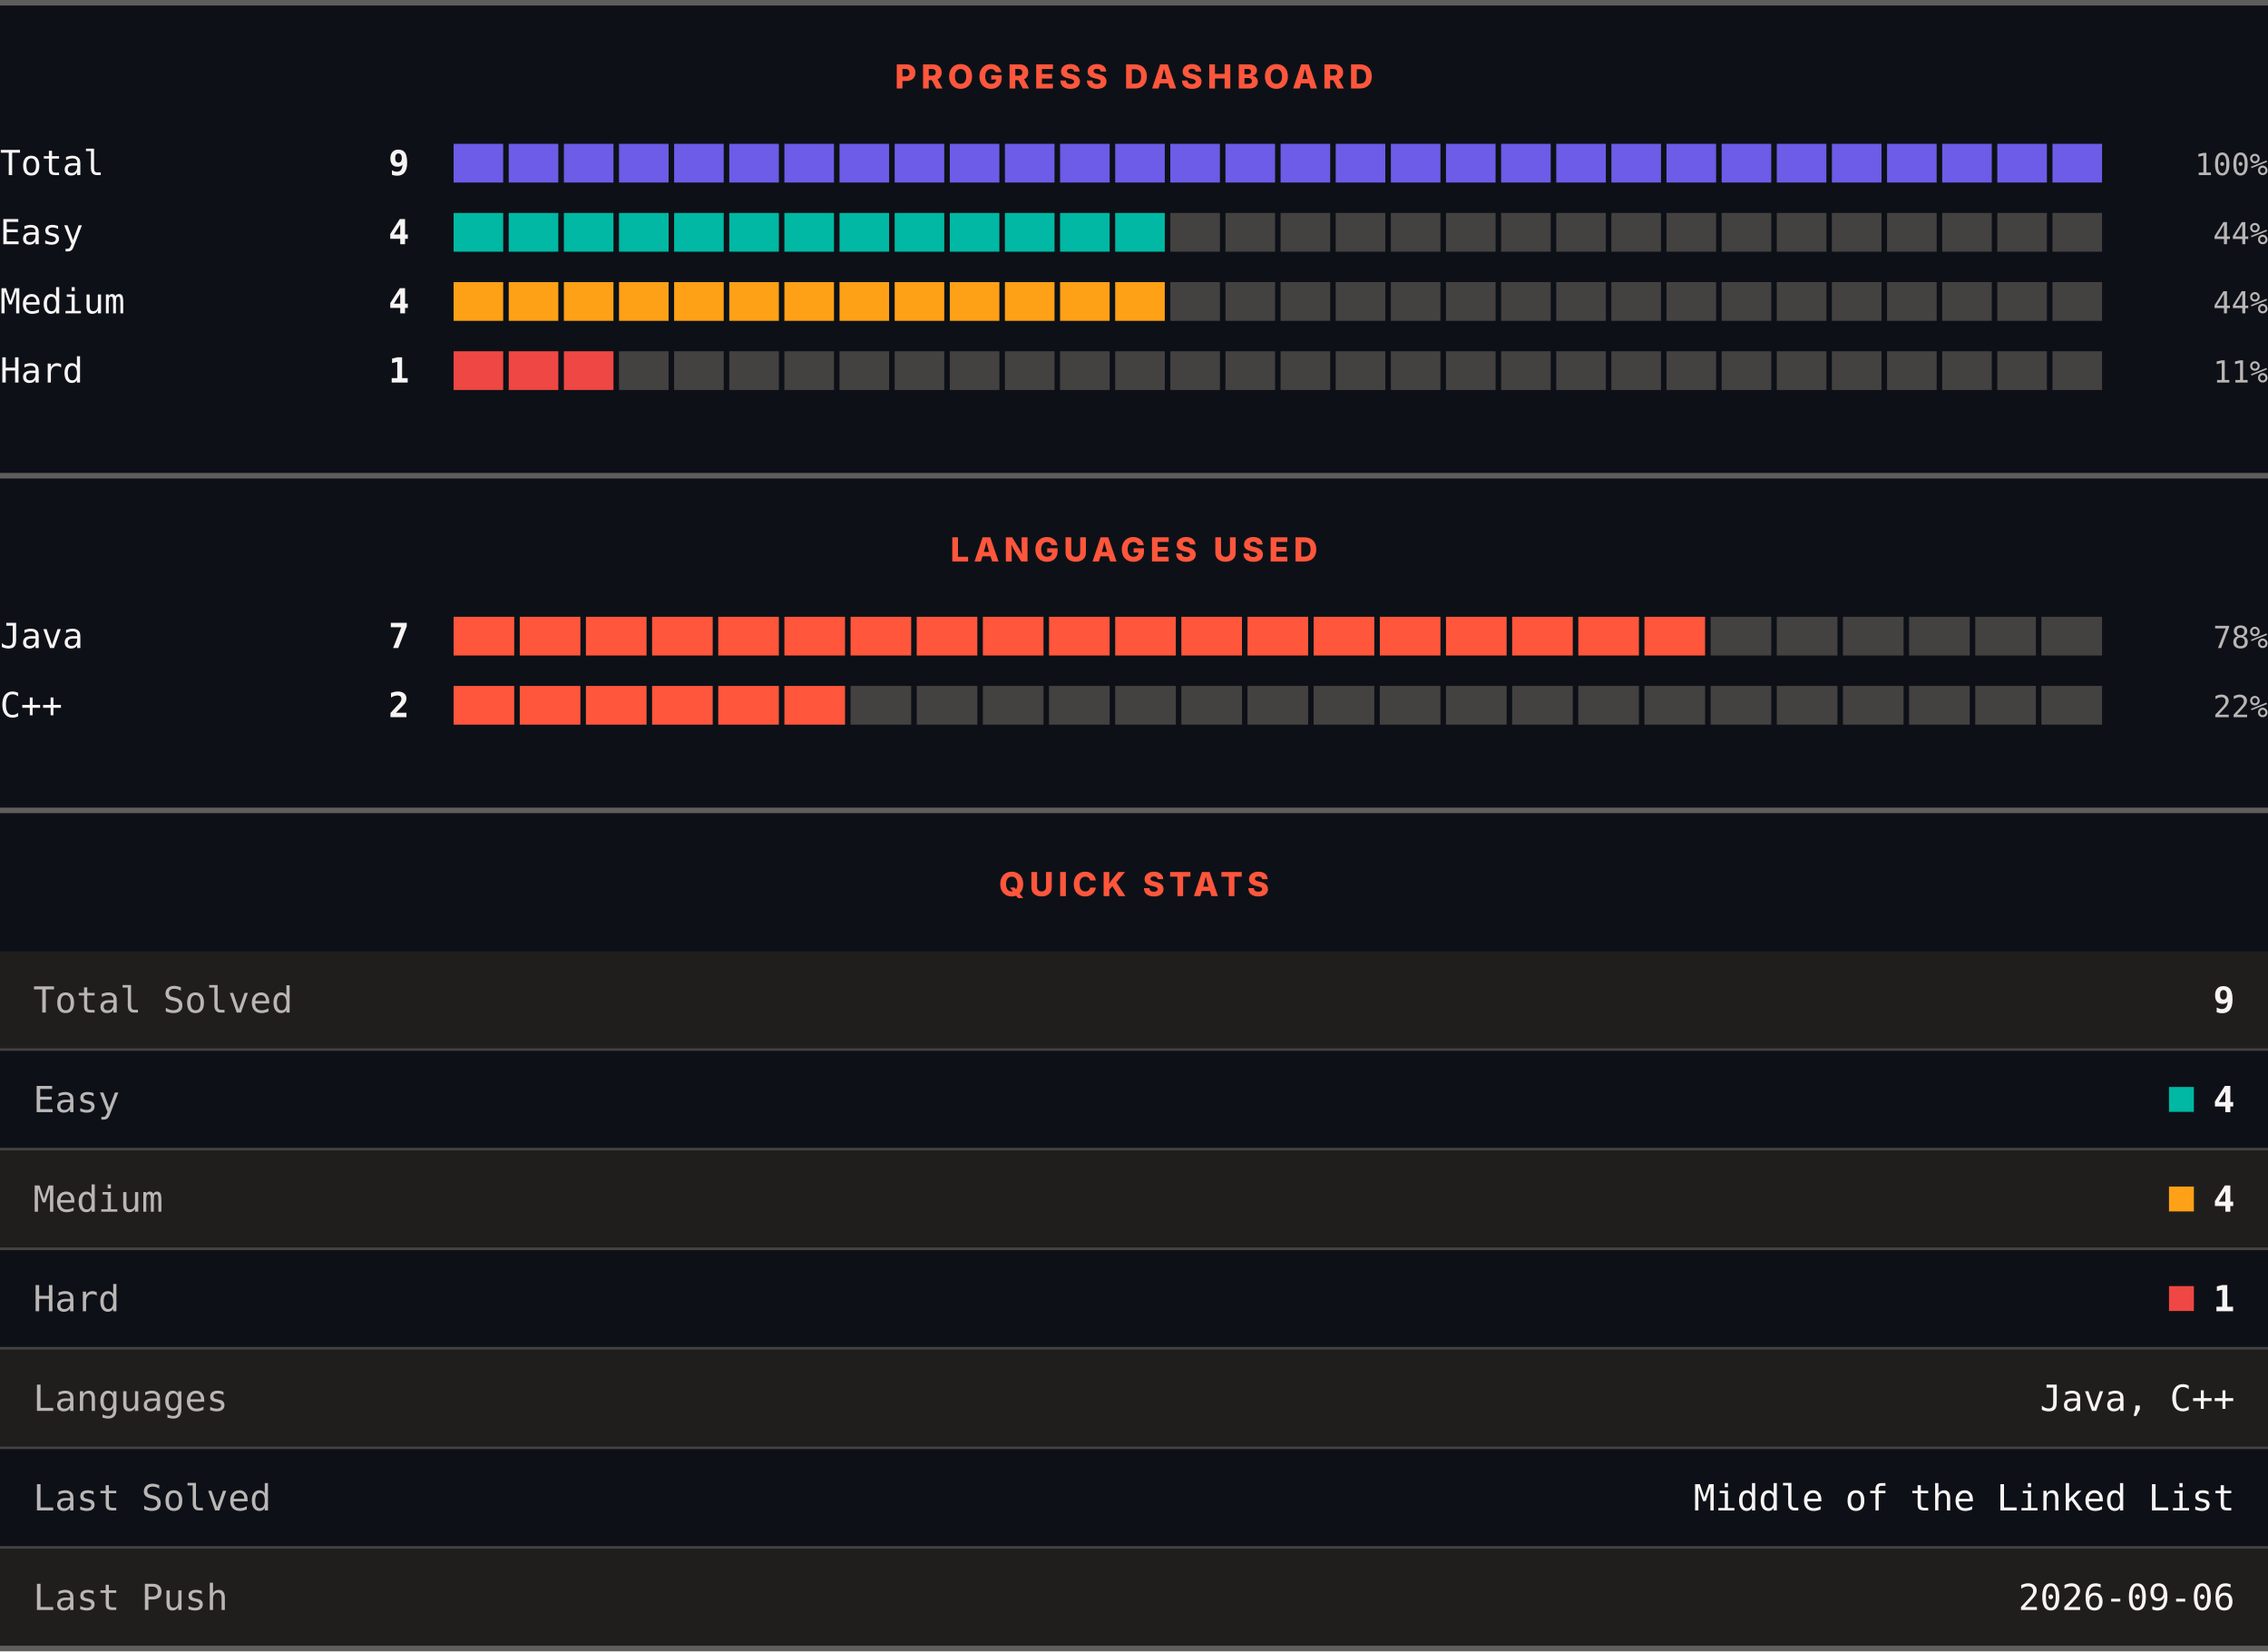
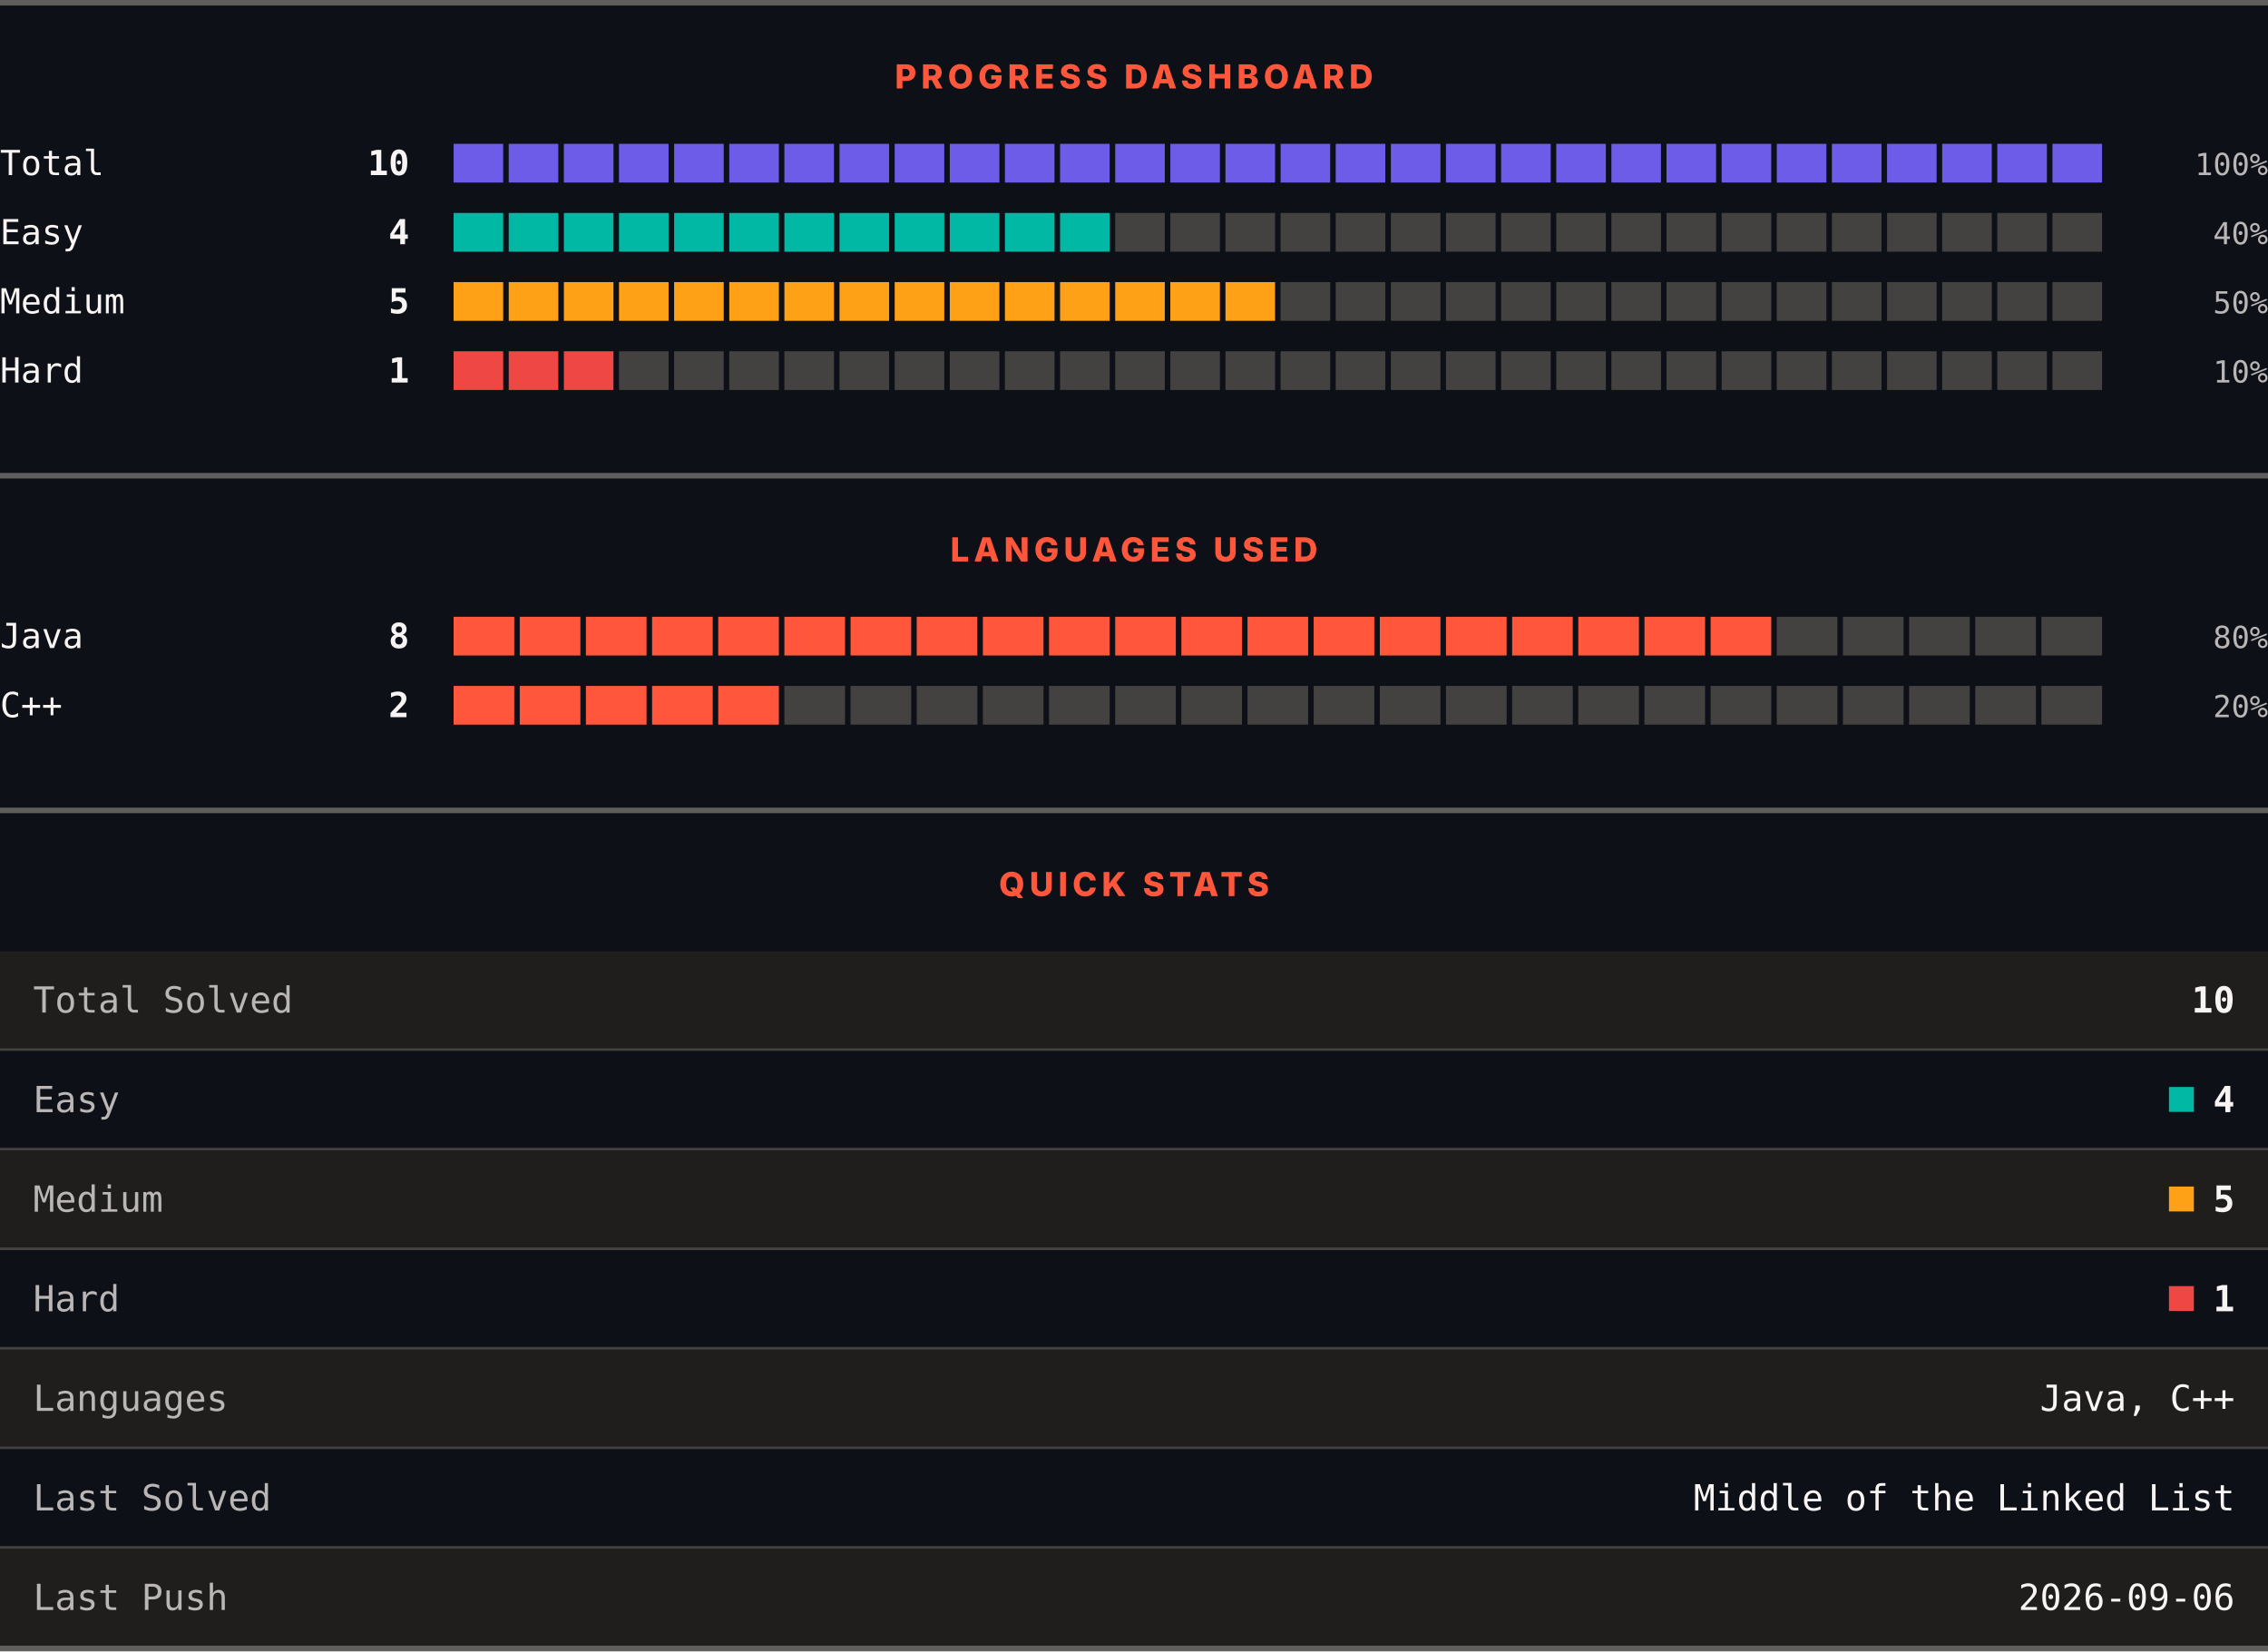
<svg xmlns="http://www.w3.org/2000/svg" width="820" height="597" viewBox="0 0 820 597" role="img" aria-label="LeetCode progress, languages and quick stats">
  <rect width="820" height="597" fill="#0d1117" />
  <rect x="0" y="0" width="820" height="2" fill="#605d5d" />
  <text x="410" y="32" text-anchor="middle" font-family="Archivo, system-ui, -apple-system, Segoe UI, sans-serif" font-size="12" font-weight="800" letter-spacing="1.68" fill="#ff563c">PROGRESS DASHBOARD</text>
  <text x="0" y="63.3" font-family="ui-monospace, SFMono-Regular, Menlo, Consolas, monospace" font-size="12.5" fill="#f8f4f4">Total</text>
-   <text x="148" y="63.3" text-anchor="end" font-family="ui-monospace, SFMono-Regular, Menlo, Consolas, monospace" font-size="12.5" font-weight="700" fill="#f8f4f4">9</text>
+   <text x="148" y="63.3" text-anchor="end" font-family="ui-monospace, SFMono-Regular, Menlo, Consolas, monospace" font-size="12.5" font-weight="700" fill="#f8f4f4">10</text>
  <rect x="164.00" y="52" width="17.93" height="14" fill="#6c5ce7" />
  <rect x="183.93" y="52" width="17.93" height="14" fill="#6c5ce7" />
  <rect x="203.87" y="52" width="17.93" height="14" fill="#6c5ce7" />
  <rect x="223.80" y="52" width="17.93" height="14" fill="#6c5ce7" />
  <rect x="243.73" y="52" width="17.93" height="14" fill="#6c5ce7" />
  <rect x="263.67" y="52" width="17.93" height="14" fill="#6c5ce7" />
  <rect x="283.60" y="52" width="17.93" height="14" fill="#6c5ce7" />
  <rect x="303.53" y="52" width="17.93" height="14" fill="#6c5ce7" />
  <rect x="323.47" y="52" width="17.93" height="14" fill="#6c5ce7" />
  <rect x="343.40" y="52" width="17.93" height="14" fill="#6c5ce7" />
  <rect x="363.33" y="52" width="17.93" height="14" fill="#6c5ce7" />
  <rect x="383.27" y="52" width="17.93" height="14" fill="#6c5ce7" />
  <rect x="403.20" y="52" width="17.93" height="14" fill="#6c5ce7" />
  <rect x="423.13" y="52" width="17.93" height="14" fill="#6c5ce7" />
  <rect x="443.07" y="52" width="17.93" height="14" fill="#6c5ce7" />
  <rect x="463.00" y="52" width="17.93" height="14" fill="#6c5ce7" />
  <rect x="482.93" y="52" width="17.93" height="14" fill="#6c5ce7" />
  <rect x="502.87" y="52" width="17.93" height="14" fill="#6c5ce7" />
  <rect x="522.80" y="52" width="17.93" height="14" fill="#6c5ce7" />
  <rect x="542.73" y="52" width="17.93" height="14" fill="#6c5ce7" />
  <rect x="562.67" y="52" width="17.93" height="14" fill="#6c5ce7" />
  <rect x="582.60" y="52" width="17.93" height="14" fill="#6c5ce7" />
  <rect x="602.53" y="52" width="17.93" height="14" fill="#6c5ce7" />
  <rect x="622.47" y="52" width="17.93" height="14" fill="#6c5ce7" />
  <rect x="642.40" y="52" width="17.93" height="14" fill="#6c5ce7" />
  <rect x="662.33" y="52" width="17.93" height="14" fill="#6c5ce7" />
  <rect x="682.27" y="52" width="17.93" height="14" fill="#6c5ce7" />
  <rect x="702.20" y="52" width="17.93" height="14" fill="#6c5ce7" />
  <rect x="722.13" y="52" width="17.93" height="14" fill="#6c5ce7" />
  <rect x="742.07" y="52" width="17.93" height="14" fill="#6c5ce7" />
  <text x="820" y="63.3" text-anchor="end" font-family="ui-monospace, SFMono-Regular, Menlo, Consolas, monospace" font-size="11" fill="#bab6b6">100%</text>
  <text x="0" y="88.3" font-family="ui-monospace, SFMono-Regular, Menlo, Consolas, monospace" font-size="12.5" fill="#f8f4f4">Easy</text>
  <text x="148" y="88.3" text-anchor="end" font-family="ui-monospace, SFMono-Regular, Menlo, Consolas, monospace" font-size="12.5" font-weight="700" fill="#f8f4f4">4</text>
  <rect x="164.00" y="77" width="17.93" height="14" fill="#00b8a3" />
  <rect x="183.93" y="77" width="17.93" height="14" fill="#00b8a3" />
  <rect x="203.87" y="77" width="17.93" height="14" fill="#00b8a3" />
  <rect x="223.80" y="77" width="17.93" height="14" fill="#00b8a3" />
  <rect x="243.73" y="77" width="17.93" height="14" fill="#00b8a3" />
  <rect x="263.67" y="77" width="17.93" height="14" fill="#00b8a3" />
  <rect x="283.60" y="77" width="17.93" height="14" fill="#00b8a3" />
  <rect x="303.53" y="77" width="17.93" height="14" fill="#00b8a3" />
  <rect x="323.47" y="77" width="17.93" height="14" fill="#00b8a3" />
  <rect x="343.40" y="77" width="17.93" height="14" fill="#00b8a3" />
  <rect x="363.33" y="77" width="17.93" height="14" fill="#00b8a3" />
  <rect x="383.27" y="77" width="17.93" height="14" fill="#00b8a3" />
-   <rect x="403.20" y="77" width="17.93" height="14" fill="#00b8a3" />
+   <rect x="403.20" y="77" width="17.93" height="14" fill="#444141" />
  <rect x="423.13" y="77" width="17.93" height="14" fill="#444141" />
  <rect x="443.07" y="77" width="17.93" height="14" fill="#444141" />
  <rect x="463.00" y="77" width="17.93" height="14" fill="#444141" />
  <rect x="482.93" y="77" width="17.93" height="14" fill="#444141" />
  <rect x="502.87" y="77" width="17.93" height="14" fill="#444141" />
  <rect x="522.80" y="77" width="17.93" height="14" fill="#444141" />
  <rect x="542.73" y="77" width="17.93" height="14" fill="#444141" />
  <rect x="562.67" y="77" width="17.93" height="14" fill="#444141" />
  <rect x="582.60" y="77" width="17.93" height="14" fill="#444141" />
  <rect x="602.53" y="77" width="17.93" height="14" fill="#444141" />
  <rect x="622.47" y="77" width="17.93" height="14" fill="#444141" />
  <rect x="642.40" y="77" width="17.93" height="14" fill="#444141" />
  <rect x="662.33" y="77" width="17.93" height="14" fill="#444141" />
  <rect x="682.27" y="77" width="17.93" height="14" fill="#444141" />
  <rect x="702.20" y="77" width="17.93" height="14" fill="#444141" />
  <rect x="722.13" y="77" width="17.93" height="14" fill="#444141" />
  <rect x="742.07" y="77" width="17.93" height="14" fill="#444141" />
-   <text x="820" y="88.3" text-anchor="end" font-family="ui-monospace, SFMono-Regular, Menlo, Consolas, monospace" font-size="11" fill="#bab6b6">44%</text>
+   <text x="820" y="88.3" text-anchor="end" font-family="ui-monospace, SFMono-Regular, Menlo, Consolas, monospace" font-size="11" fill="#bab6b6">40%</text>
  <text x="0" y="113.3" font-family="ui-monospace, SFMono-Regular, Menlo, Consolas, monospace" font-size="12.5" fill="#f8f4f4">Medium</text>
-   <text x="148" y="113.3" text-anchor="end" font-family="ui-monospace, SFMono-Regular, Menlo, Consolas, monospace" font-size="12.5" font-weight="700" fill="#f8f4f4">4</text>
+   <text x="148" y="113.3" text-anchor="end" font-family="ui-monospace, SFMono-Regular, Menlo, Consolas, monospace" font-size="12.5" font-weight="700" fill="#f8f4f4">5</text>
  <rect x="164.00" y="102" width="17.93" height="14" fill="#ffa116" />
  <rect x="183.93" y="102" width="17.93" height="14" fill="#ffa116" />
  <rect x="203.87" y="102" width="17.93" height="14" fill="#ffa116" />
  <rect x="223.80" y="102" width="17.93" height="14" fill="#ffa116" />
  <rect x="243.73" y="102" width="17.93" height="14" fill="#ffa116" />
  <rect x="263.67" y="102" width="17.93" height="14" fill="#ffa116" />
  <rect x="283.60" y="102" width="17.93" height="14" fill="#ffa116" />
  <rect x="303.53" y="102" width="17.93" height="14" fill="#ffa116" />
  <rect x="323.47" y="102" width="17.93" height="14" fill="#ffa116" />
  <rect x="343.40" y="102" width="17.93" height="14" fill="#ffa116" />
  <rect x="363.33" y="102" width="17.93" height="14" fill="#ffa116" />
  <rect x="383.27" y="102" width="17.93" height="14" fill="#ffa116" />
  <rect x="403.20" y="102" width="17.93" height="14" fill="#ffa116" />
-   <rect x="423.13" y="102" width="17.93" height="14" fill="#444141" />
-   <rect x="443.07" y="102" width="17.93" height="14" fill="#444141" />
+   <rect x="423.13" y="102" width="17.93" height="14" fill="#ffa116" />
+   <rect x="443.07" y="102" width="17.93" height="14" fill="#ffa116" />
  <rect x="463.00" y="102" width="17.93" height="14" fill="#444141" />
  <rect x="482.93" y="102" width="17.93" height="14" fill="#444141" />
  <rect x="502.87" y="102" width="17.93" height="14" fill="#444141" />
  <rect x="522.80" y="102" width="17.93" height="14" fill="#444141" />
  <rect x="542.73" y="102" width="17.93" height="14" fill="#444141" />
  <rect x="562.67" y="102" width="17.93" height="14" fill="#444141" />
  <rect x="582.60" y="102" width="17.93" height="14" fill="#444141" />
  <rect x="602.53" y="102" width="17.93" height="14" fill="#444141" />
  <rect x="622.47" y="102" width="17.93" height="14" fill="#444141" />
  <rect x="642.40" y="102" width="17.93" height="14" fill="#444141" />
  <rect x="662.33" y="102" width="17.93" height="14" fill="#444141" />
  <rect x="682.27" y="102" width="17.93" height="14" fill="#444141" />
  <rect x="702.20" y="102" width="17.93" height="14" fill="#444141" />
  <rect x="722.13" y="102" width="17.93" height="14" fill="#444141" />
  <rect x="742.07" y="102" width="17.93" height="14" fill="#444141" />
-   <text x="820" y="113.3" text-anchor="end" font-family="ui-monospace, SFMono-Regular, Menlo, Consolas, monospace" font-size="11" fill="#bab6b6">44%</text>
+   <text x="820" y="113.3" text-anchor="end" font-family="ui-monospace, SFMono-Regular, Menlo, Consolas, monospace" font-size="11" fill="#bab6b6">50%</text>
  <text x="0" y="138.3" font-family="ui-monospace, SFMono-Regular, Menlo, Consolas, monospace" font-size="12.5" fill="#f8f4f4">Hard</text>
  <text x="148" y="138.3" text-anchor="end" font-family="ui-monospace, SFMono-Regular, Menlo, Consolas, monospace" font-size="12.5" font-weight="700" fill="#f8f4f4">1</text>
  <rect x="164.00" y="127" width="17.93" height="14" fill="#ef4743" />
  <rect x="183.93" y="127" width="17.93" height="14" fill="#ef4743" />
  <rect x="203.87" y="127" width="17.93" height="14" fill="#ef4743" />
  <rect x="223.80" y="127" width="17.93" height="14" fill="#444141" />
  <rect x="243.73" y="127" width="17.93" height="14" fill="#444141" />
  <rect x="263.67" y="127" width="17.93" height="14" fill="#444141" />
  <rect x="283.60" y="127" width="17.93" height="14" fill="#444141" />
  <rect x="303.53" y="127" width="17.93" height="14" fill="#444141" />
  <rect x="323.47" y="127" width="17.93" height="14" fill="#444141" />
  <rect x="343.40" y="127" width="17.93" height="14" fill="#444141" />
  <rect x="363.33" y="127" width="17.93" height="14" fill="#444141" />
  <rect x="383.27" y="127" width="17.93" height="14" fill="#444141" />
  <rect x="403.20" y="127" width="17.93" height="14" fill="#444141" />
  <rect x="423.13" y="127" width="17.93" height="14" fill="#444141" />
  <rect x="443.07" y="127" width="17.93" height="14" fill="#444141" />
  <rect x="463.00" y="127" width="17.93" height="14" fill="#444141" />
  <rect x="482.93" y="127" width="17.93" height="14" fill="#444141" />
  <rect x="502.87" y="127" width="17.93" height="14" fill="#444141" />
  <rect x="522.80" y="127" width="17.93" height="14" fill="#444141" />
  <rect x="542.73" y="127" width="17.93" height="14" fill="#444141" />
  <rect x="562.67" y="127" width="17.93" height="14" fill="#444141" />
  <rect x="582.60" y="127" width="17.93" height="14" fill="#444141" />
  <rect x="602.53" y="127" width="17.93" height="14" fill="#444141" />
  <rect x="622.47" y="127" width="17.93" height="14" fill="#444141" />
  <rect x="642.40" y="127" width="17.93" height="14" fill="#444141" />
  <rect x="662.33" y="127" width="17.93" height="14" fill="#444141" />
  <rect x="682.27" y="127" width="17.93" height="14" fill="#444141" />
  <rect x="702.20" y="127" width="17.93" height="14" fill="#444141" />
  <rect x="722.13" y="127" width="17.93" height="14" fill="#444141" />
  <rect x="742.07" y="127" width="17.93" height="14" fill="#444141" />
-   <text x="820" y="138.3" text-anchor="end" font-family="ui-monospace, SFMono-Regular, Menlo, Consolas, monospace" font-size="11" fill="#bab6b6">11%</text>
+   <text x="820" y="138.3" text-anchor="end" font-family="ui-monospace, SFMono-Regular, Menlo, Consolas, monospace" font-size="11" fill="#bab6b6">10%</text>
  <rect x="0" y="171" width="820" height="2" fill="#605d5d" />
  <text x="410" y="203" text-anchor="middle" font-family="Archivo, system-ui, -apple-system, Segoe UI, sans-serif" font-size="12" font-weight="800" letter-spacing="1.68" fill="#ff563c">LANGUAGES USED</text>
  <text x="0" y="234.3" font-family="ui-monospace, SFMono-Regular, Menlo, Consolas, monospace" font-size="12.5" fill="#f8f4f4">Java</text>
-   <text x="148" y="234.3" text-anchor="end" font-family="ui-monospace, SFMono-Regular, Menlo, Consolas, monospace" font-size="12.5" font-weight="700" fill="#f8f4f4">7</text>
+   <text x="148" y="234.3" text-anchor="end" font-family="ui-monospace, SFMono-Regular, Menlo, Consolas, monospace" font-size="12.5" font-weight="700" fill="#f8f4f4">8</text>
  <rect x="164.00" y="223" width="21.92" height="14" fill="#ff563c" />
  <rect x="187.92" y="223" width="21.92" height="14" fill="#ff563c" />
  <rect x="211.84" y="223" width="21.92" height="14" fill="#ff563c" />
  <rect x="235.76" y="223" width="21.92" height="14" fill="#ff563c" />
  <rect x="259.68" y="223" width="21.92" height="14" fill="#ff563c" />
  <rect x="283.60" y="223" width="21.92" height="14" fill="#ff563c" />
  <rect x="307.52" y="223" width="21.92" height="14" fill="#ff563c" />
  <rect x="331.44" y="223" width="21.92" height="14" fill="#ff563c" />
  <rect x="355.36" y="223" width="21.92" height="14" fill="#ff563c" />
  <rect x="379.28" y="223" width="21.92" height="14" fill="#ff563c" />
  <rect x="403.20" y="223" width="21.92" height="14" fill="#ff563c" />
  <rect x="427.12" y="223" width="21.92" height="14" fill="#ff563c" />
  <rect x="451.04" y="223" width="21.92" height="14" fill="#ff563c" />
  <rect x="474.96" y="223" width="21.92" height="14" fill="#ff563c" />
  <rect x="498.88" y="223" width="21.92" height="14" fill="#ff563c" />
  <rect x="522.80" y="223" width="21.92" height="14" fill="#ff563c" />
  <rect x="546.72" y="223" width="21.92" height="14" fill="#ff563c" />
  <rect x="570.64" y="223" width="21.92" height="14" fill="#ff563c" />
  <rect x="594.56" y="223" width="21.92" height="14" fill="#ff563c" />
-   <rect x="618.48" y="223" width="21.92" height="14" fill="#444141" />
+   <rect x="618.48" y="223" width="21.92" height="14" fill="#ff563c" />
  <rect x="642.40" y="223" width="21.92" height="14" fill="#444141" />
  <rect x="666.32" y="223" width="21.92" height="14" fill="#444141" />
  <rect x="690.24" y="223" width="21.92" height="14" fill="#444141" />
  <rect x="714.16" y="223" width="21.92" height="14" fill="#444141" />
  <rect x="738.08" y="223" width="21.92" height="14" fill="#444141" />
-   <text x="820" y="234.3" text-anchor="end" font-family="ui-monospace, SFMono-Regular, Menlo, Consolas, monospace" font-size="11" fill="#bab6b6">78%</text>
+   <text x="820" y="234.3" text-anchor="end" font-family="ui-monospace, SFMono-Regular, Menlo, Consolas, monospace" font-size="11" fill="#bab6b6">80%</text>
  <text x="0" y="259.3" font-family="ui-monospace, SFMono-Regular, Menlo, Consolas, monospace" font-size="12.5" fill="#f8f4f4">C++</text>
  <text x="148" y="259.3" text-anchor="end" font-family="ui-monospace, SFMono-Regular, Menlo, Consolas, monospace" font-size="12.5" font-weight="700" fill="#f8f4f4">2</text>
  <rect x="164.00" y="248" width="21.92" height="14" fill="#ff563c" />
  <rect x="187.92" y="248" width="21.92" height="14" fill="#ff563c" />
  <rect x="211.84" y="248" width="21.92" height="14" fill="#ff563c" />
  <rect x="235.76" y="248" width="21.92" height="14" fill="#ff563c" />
  <rect x="259.68" y="248" width="21.92" height="14" fill="#ff563c" />
-   <rect x="283.60" y="248" width="21.92" height="14" fill="#ff563c" />
+   <rect x="283.60" y="248" width="21.92" height="14" fill="#444141" />
  <rect x="307.52" y="248" width="21.92" height="14" fill="#444141" />
  <rect x="331.44" y="248" width="21.92" height="14" fill="#444141" />
  <rect x="355.36" y="248" width="21.92" height="14" fill="#444141" />
  <rect x="379.28" y="248" width="21.92" height="14" fill="#444141" />
  <rect x="403.20" y="248" width="21.92" height="14" fill="#444141" />
  <rect x="427.12" y="248" width="21.92" height="14" fill="#444141" />
  <rect x="451.04" y="248" width="21.92" height="14" fill="#444141" />
  <rect x="474.96" y="248" width="21.92" height="14" fill="#444141" />
  <rect x="498.88" y="248" width="21.92" height="14" fill="#444141" />
  <rect x="522.80" y="248" width="21.92" height="14" fill="#444141" />
  <rect x="546.72" y="248" width="21.92" height="14" fill="#444141" />
  <rect x="570.64" y="248" width="21.92" height="14" fill="#444141" />
  <rect x="594.56" y="248" width="21.92" height="14" fill="#444141" />
  <rect x="618.48" y="248" width="21.92" height="14" fill="#444141" />
  <rect x="642.40" y="248" width="21.92" height="14" fill="#444141" />
  <rect x="666.32" y="248" width="21.92" height="14" fill="#444141" />
  <rect x="690.24" y="248" width="21.92" height="14" fill="#444141" />
  <rect x="714.16" y="248" width="21.92" height="14" fill="#444141" />
  <rect x="738.08" y="248" width="21.92" height="14" fill="#444141" />
-   <text x="820" y="259.3" text-anchor="end" font-family="ui-monospace, SFMono-Regular, Menlo, Consolas, monospace" font-size="11" fill="#bab6b6">22%</text>
+   <text x="820" y="259.3" text-anchor="end" font-family="ui-monospace, SFMono-Regular, Menlo, Consolas, monospace" font-size="11" fill="#bab6b6">20%</text>
  <rect x="0" y="292" width="820" height="2" fill="#605d5d" />
  <text x="410" y="324" text-anchor="middle" font-family="Archivo, system-ui, -apple-system, Segoe UI, sans-serif" font-size="12" font-weight="800" letter-spacing="1.68" fill="#ff563c">QUICK STATS</text>
  <rect x="0" y="344" width="820" height="35" fill="#201e1d" />
  <text x="12" y="366.1" font-family="ui-monospace, SFMono-Regular, Menlo, Consolas, monospace" font-size="13" fill="#bab6b6">Total Solved</text>
-   <text x="808" y="366.1" text-anchor="end" font-family="ui-monospace, SFMono-Regular, Menlo, Consolas, monospace" font-size="13" font-weight="700" fill="#f8f4f4">9</text>
+   <text x="808" y="366.1" text-anchor="end" font-family="ui-monospace, SFMono-Regular, Menlo, Consolas, monospace" font-size="13" font-weight="700" fill="#f8f4f4">10</text>
  <rect x="0" y="379" width="820" height="1" fill="#444141" />
  <rect x="0" y="380" width="820" height="35" fill="#0d1117" />
  <text x="12" y="402.1" font-family="ui-monospace, SFMono-Regular, Menlo, Consolas, monospace" font-size="13" fill="#bab6b6">Easy</text>
  <rect x="784.2" y="393" width="9" height="9" fill="#00b8a3" />
  <text x="808" y="402.1" text-anchor="end" font-family="ui-monospace, SFMono-Regular, Menlo, Consolas, monospace" font-size="13" font-weight="700" fill="#f8f4f4">4</text>
  <rect x="0" y="415" width="820" height="1" fill="#444141" />
  <rect x="0" y="416" width="820" height="35" fill="#201e1d" />
  <text x="12" y="438.1" font-family="ui-monospace, SFMono-Regular, Menlo, Consolas, monospace" font-size="13" fill="#bab6b6">Medium</text>
  <rect x="784.2" y="429" width="9" height="9" fill="#ffa116" />
-   <text x="808" y="438.1" text-anchor="end" font-family="ui-monospace, SFMono-Regular, Menlo, Consolas, monospace" font-size="13" font-weight="700" fill="#f8f4f4">4</text>
+   <text x="808" y="438.1" text-anchor="end" font-family="ui-monospace, SFMono-Regular, Menlo, Consolas, monospace" font-size="13" font-weight="700" fill="#f8f4f4">5</text>
  <rect x="0" y="451" width="820" height="1" fill="#444141" />
  <rect x="0" y="452" width="820" height="35" fill="#0d1117" />
  <text x="12" y="474.1" font-family="ui-monospace, SFMono-Regular, Menlo, Consolas, monospace" font-size="13" fill="#bab6b6">Hard</text>
  <rect x="784.2" y="465" width="9" height="9" fill="#ef4743" />
  <text x="808" y="474.1" text-anchor="end" font-family="ui-monospace, SFMono-Regular, Menlo, Consolas, monospace" font-size="13" font-weight="700" fill="#f8f4f4">1</text>
  <rect x="0" y="487" width="820" height="1" fill="#444141" />
  <rect x="0" y="488" width="820" height="35" fill="#201e1d" />
  <text x="12" y="510.1" font-family="ui-monospace, SFMono-Regular, Menlo, Consolas, monospace" font-size="13" fill="#bab6b6">Languages</text>
  <text x="808" y="510.1" text-anchor="end" font-family="ui-monospace, SFMono-Regular, Menlo, Consolas, monospace" font-size="13" fill="#f8f4f4">Java, C++</text>
  <rect x="0" y="523" width="820" height="1" fill="#444141" />
  <rect x="0" y="524" width="820" height="35" fill="#0d1117" />
  <text x="12" y="546.1" font-family="ui-monospace, SFMono-Regular, Menlo, Consolas, monospace" font-size="13" fill="#bab6b6">Last Solved</text>
  <text x="808" y="546.1" text-anchor="end" font-family="ui-monospace, SFMono-Regular, Menlo, Consolas, monospace" font-size="13" fill="#f8f4f4">Middle of the Linked List</text>
  <rect x="0" y="559" width="820" height="1" fill="#444141" />
  <rect x="0" y="560" width="820" height="35" fill="#201e1d" />
  <text x="12" y="582.1" font-family="ui-monospace, SFMono-Regular, Menlo, Consolas, monospace" font-size="13" fill="#bab6b6">Last Push</text>
  <text x="808" y="582.1" text-anchor="end" font-family="ui-monospace, SFMono-Regular, Menlo, Consolas, monospace" font-size="13" fill="#f8f4f4">2026-09-06</text>
  <rect x="0" y="595" width="820" height="2" fill="#605d5d" />
</svg>
